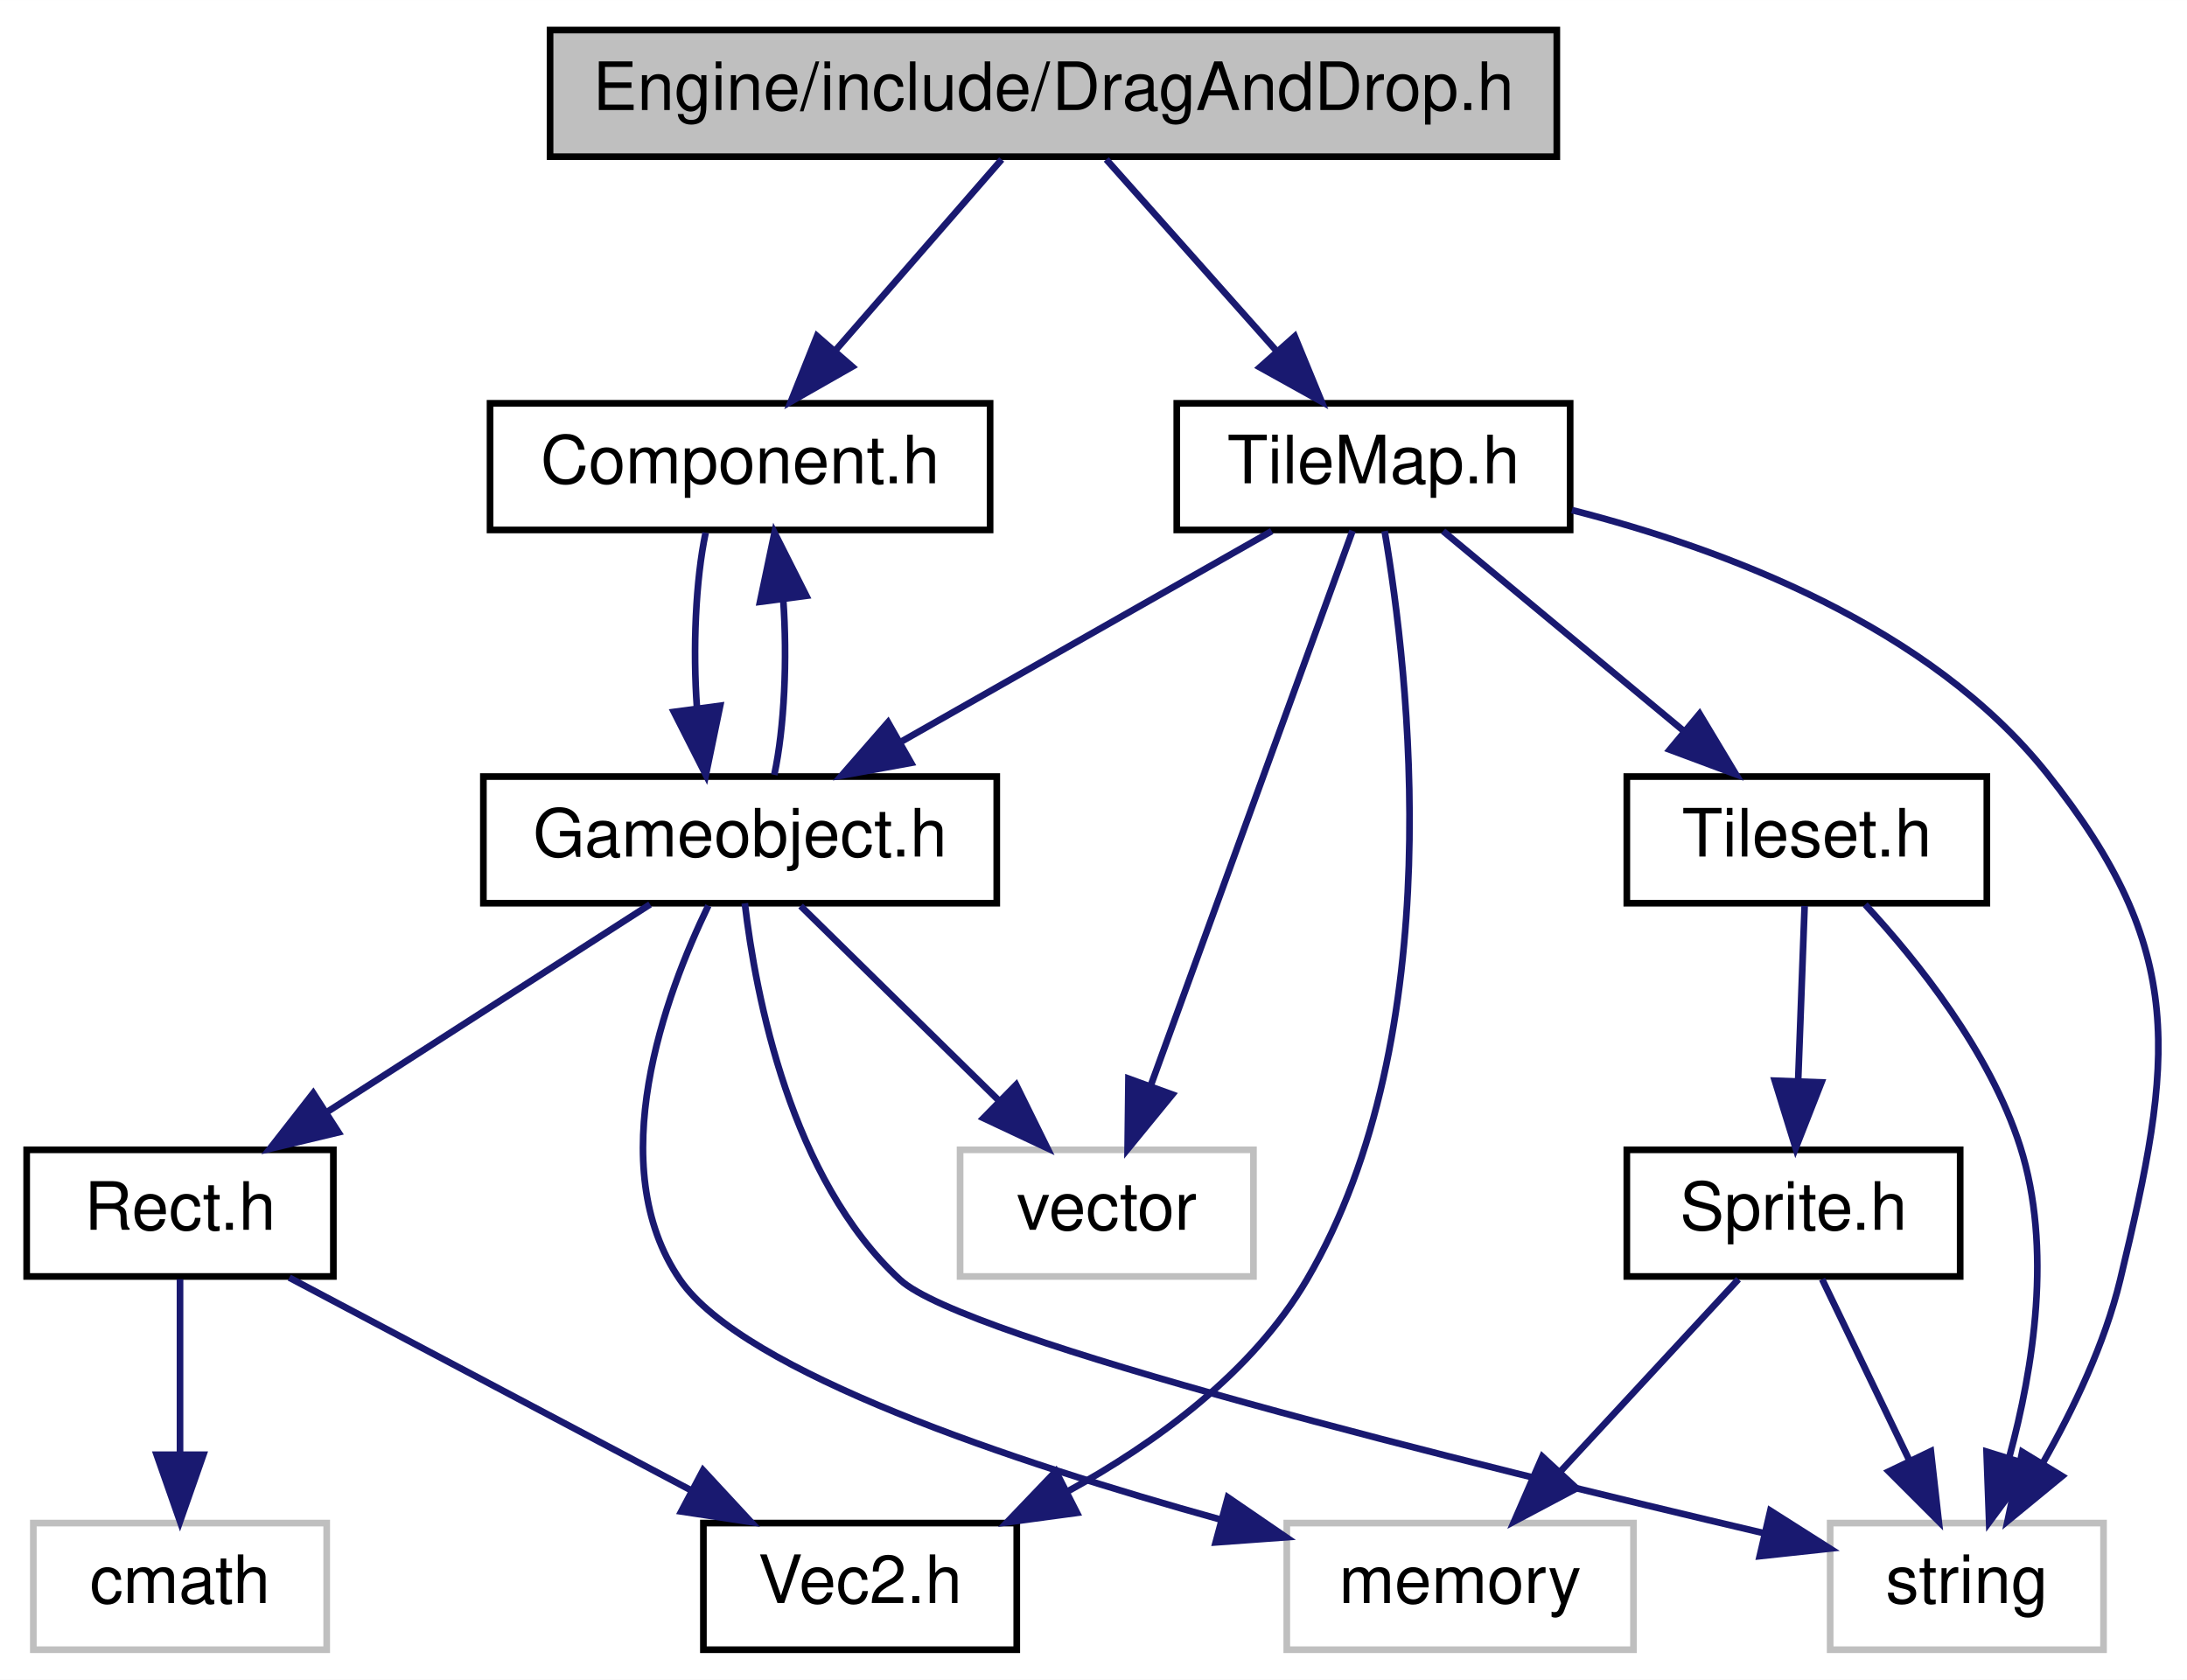
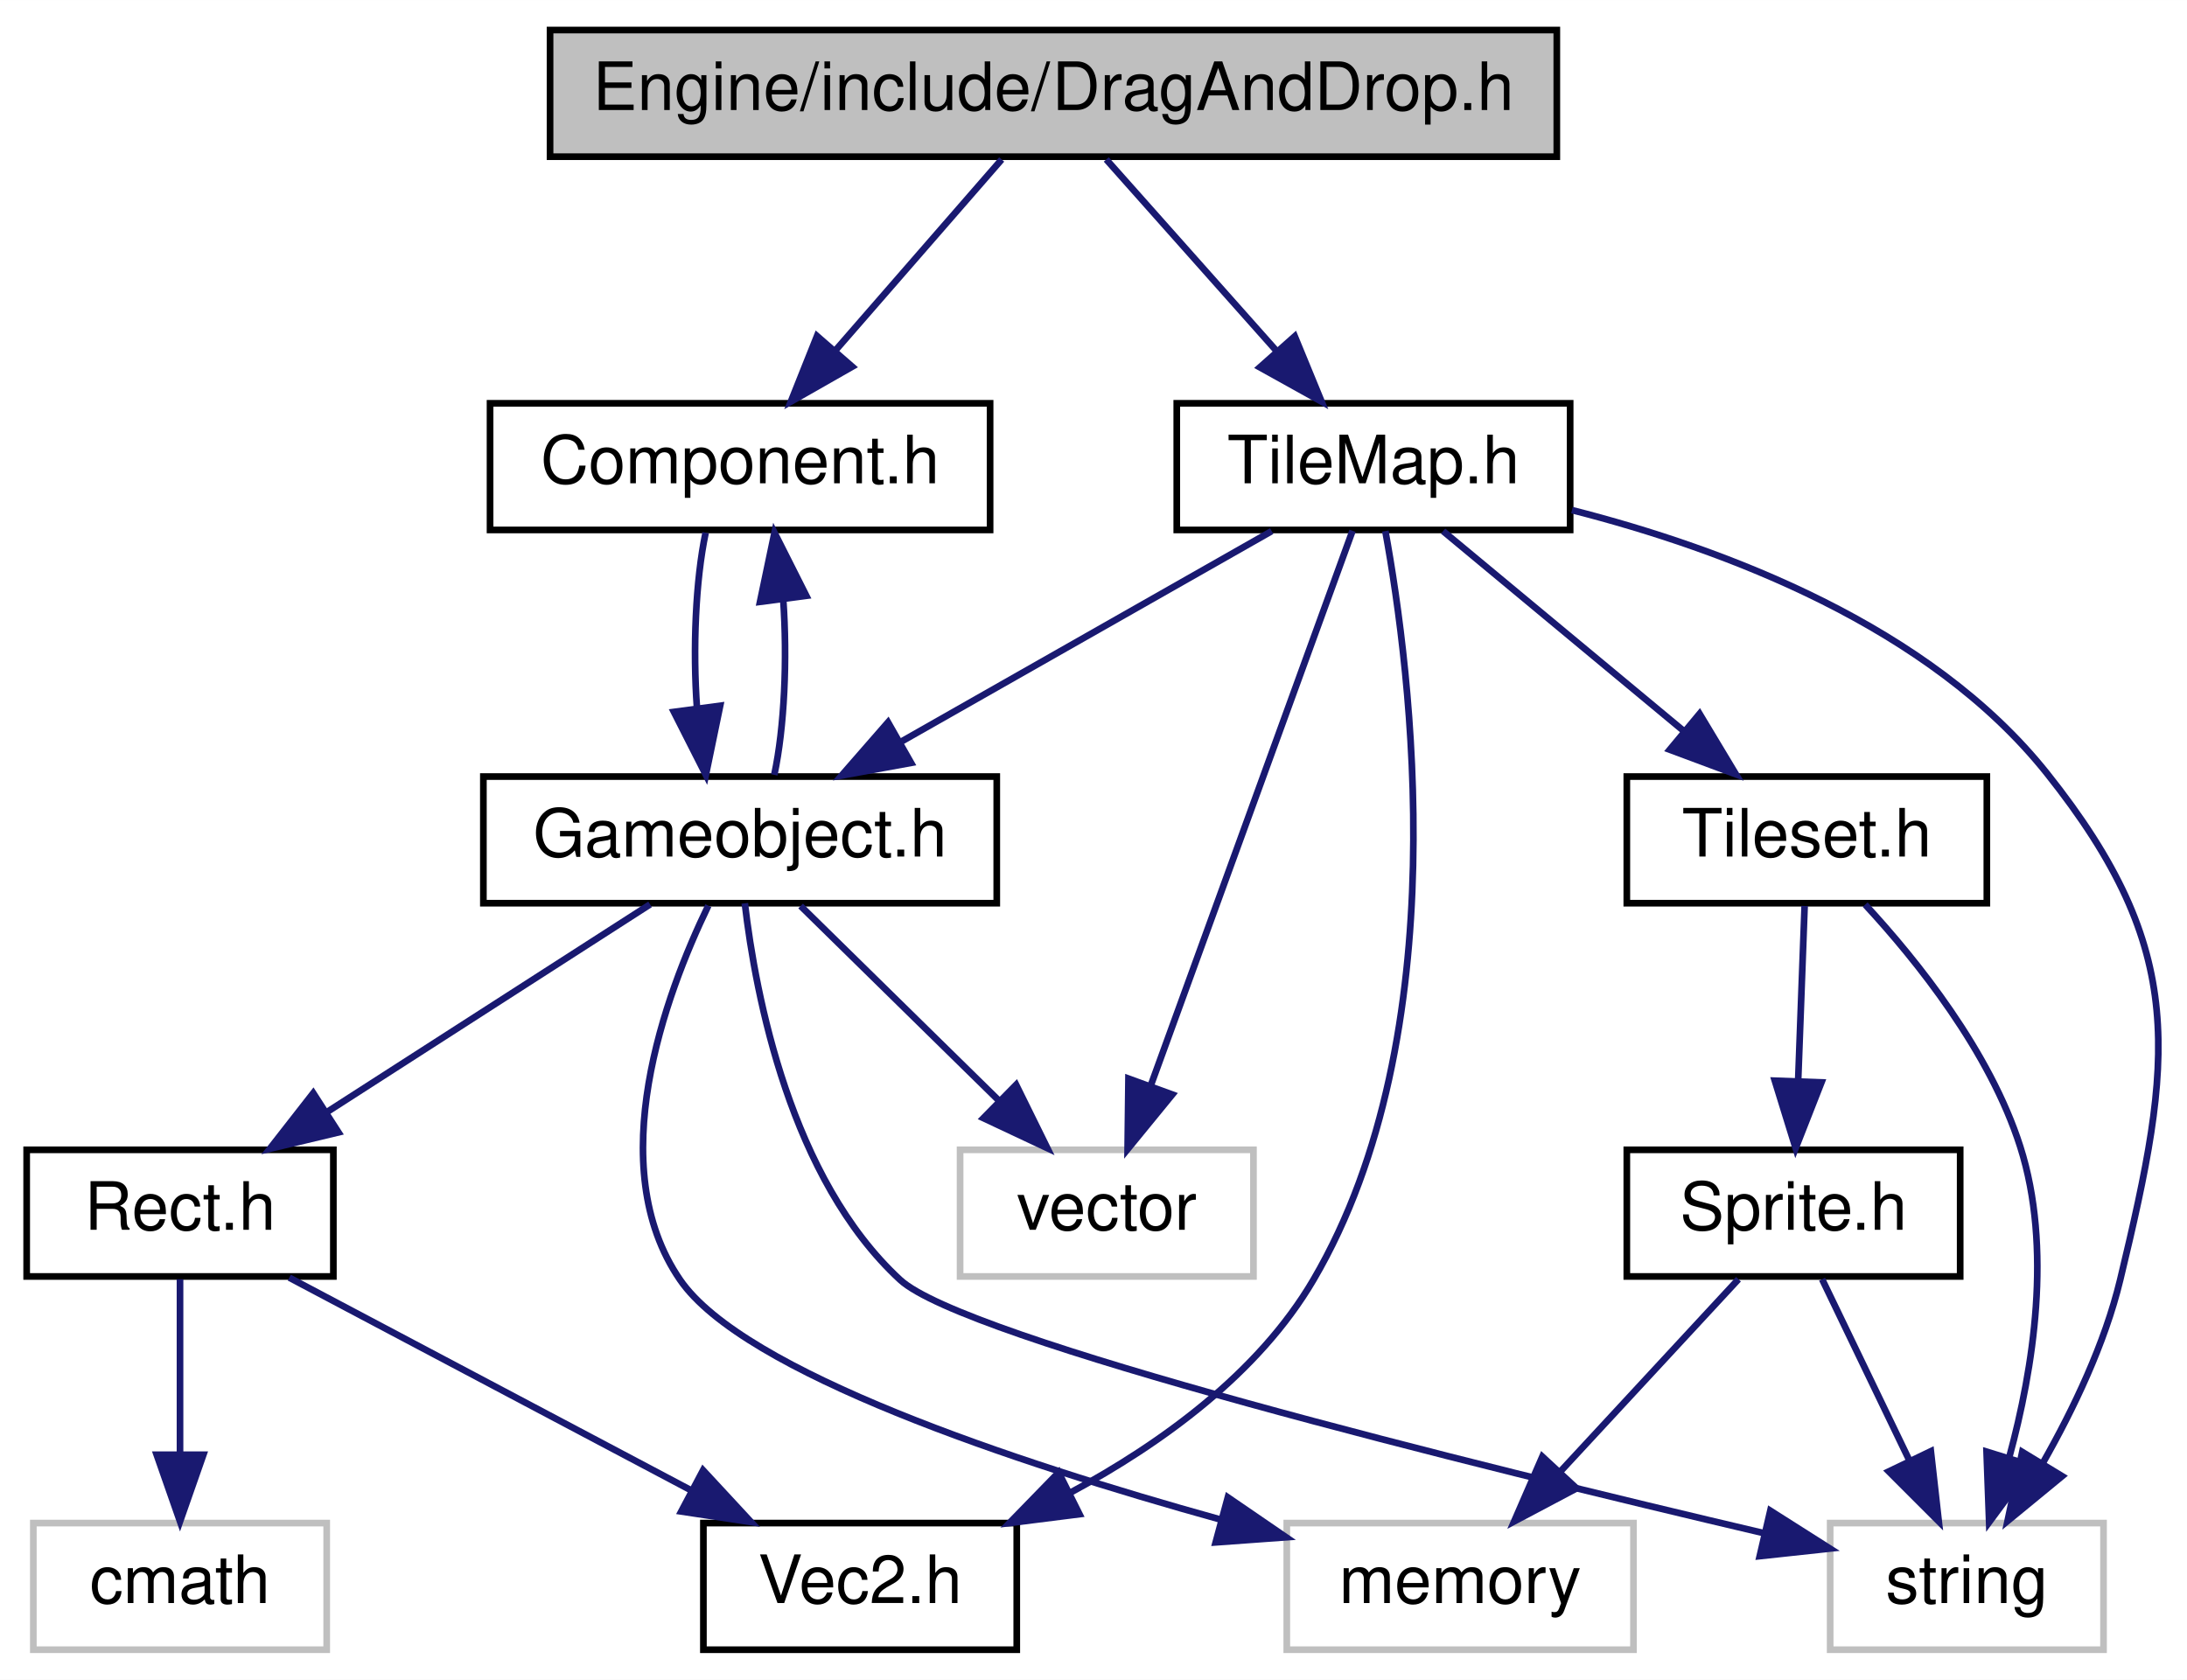
<svg xmlns="http://www.w3.org/2000/svg" xmlns:xlink="http://www.w3.org/1999/xlink" width="328pt" height="252pt" viewBox="0.00 0.00 328.02 252.00">
  <g id="graph0" class="graph" transform="scale(1 1) rotate(0) translate(4 248)">
    <polygon fill="white" stroke="none" points="-4,4 -4,-248 324.016,-248 324.016,4 -4,4" />
    <g id="node1" class="node">
      <polygon fill="#bfbfbf" stroke="black" points="78.5,-224.5 78.5,-243.5 229.5,-243.5 229.5,-224.5 78.5,-224.5" />
      <text text-anchor="middle" x="154" y="-231.5" font-family="Helvetica,sans-Serif" font-size="10.00">Engine/include/DragAndDrop.h</text>
    </g>
    <g id="node2" class="node">
      <g id="a_node2">
        <a xlink:href="Component_8h.html" target="_top" xlink:title="Component.h">
          <polygon fill="white" stroke="black" points="69.5,-168.5 69.5,-187.5 144.5,-187.5 144.5,-168.5 69.5,-168.5" />
          <text text-anchor="middle" x="107" y="-175.5" font-family="Helvetica,sans-Serif" font-size="10.00">Component.h</text>
        </a>
      </g>
    </g>
    <g id="edge1" class="edge">
      <path fill="none" stroke="midnightblue" d="M146.239,-224.083C139.463,-216.298 129.457,-204.801 121.245,-195.367" />
      <polygon fill="midnightblue" stroke="midnightblue" points="123.822,-192.996 114.617,-187.751 118.542,-197.592 123.822,-192.996" />
    </g>
    <g id="node10" class="node">
      <g id="a_node10">
        <a xlink:href="TileMap_8h.html" target="_top" xlink:title="TileMap.h">
          <polygon fill="white" stroke="black" points="172.5,-168.5 172.5,-187.5 231.5,-187.5 231.5,-168.5 172.5,-168.5" />
          <text text-anchor="middle" x="202" y="-175.5" font-family="Helvetica,sans-Serif" font-size="10.00">TileMap.h</text>
        </a>
      </g>
    </g>
    <g id="edge10" class="edge">
      <path fill="none" stroke="midnightblue" d="M161.926,-224.083C168.846,-216.298 179.065,-204.801 187.452,-195.367" />
      <polygon fill="midnightblue" stroke="midnightblue" points="190.194,-197.55 194.221,-187.751 184.962,-192.9 190.194,-197.55" />
    </g>
    <g id="node3" class="node">
      <g id="a_node3">
        <a xlink:href="Gameobject_8h.html" target="_top" xlink:title="Gameobject.h">
          <polygon fill="white" stroke="black" points="68.5,-112.5 68.5,-131.5 145.5,-131.5 145.5,-112.5 68.5,-112.5" />
          <text text-anchor="middle" x="107" y="-119.5" font-family="Helvetica,sans-Serif" font-size="10.00">Gameobject.h</text>
        </a>
      </g>
    </g>
    <g id="edge2" class="edge">
      <path fill="none" stroke="midnightblue" d="M101.834,-168.083C100.324,-160.927 99.894,-150.635 100.542,-141.691" />
      <polygon fill="midnightblue" stroke="midnightblue" points="104.015,-142.126 101.869,-131.751 97.077,-141.2 104.015,-142.126" />
    </g>
    <g id="edge9" class="edge">
      <path fill="none" stroke="midnightblue" d="M112.131,-131.751C113.657,-138.858 114.104,-149.136 113.472,-158.101" />
      <polygon fill="midnightblue" stroke="midnightblue" points="109.993,-157.713 112.166,-168.083 116.934,-158.622 109.993,-157.713" />
    </g>
    <g id="node4" class="node">
      <polygon fill="white" stroke="#bfbfbf" points="140,-56.5 140,-75.5 184,-75.5 184,-56.5 140,-56.5" />
      <text text-anchor="middle" x="162" y="-63.5" font-family="Helvetica,sans-Serif" font-size="10.00">vector</text>
    </g>
    <g id="edge3" class="edge">
      <path fill="none" stroke="midnightblue" d="M116.082,-112.083C124.171,-104.141 136.195,-92.335 145.91,-82.797" />
      <polygon fill="midnightblue" stroke="midnightblue" points="148.403,-85.254 153.087,-75.751 143.499,-80.26 148.403,-85.254" />
    </g>
    <g id="node5" class="node">
      <polygon fill="white" stroke="#bfbfbf" points="189,-0.5 189,-19.5 241,-19.5 241,-0.5 189,-0.5" />
      <text text-anchor="middle" x="215" y="-7.5" font-family="Helvetica,sans-Serif" font-size="10.00">memory</text>
    </g>
    <g id="edge4" class="edge">
      <path fill="none" stroke="midnightblue" d="M102.236,-112.131C95.763,-98.734 86.262,-73.091 98,-56 107.52,-42.139 148.179,-28.615 178.915,-20.072" />
      <polygon fill="midnightblue" stroke="midnightblue" points="180.159,-23.361 188.898,-17.372 178.331,-16.604 180.159,-23.361" />
    </g>
    <g id="node6" class="node">
      <g id="a_node6">
        <a xlink:href="Rect_8h.html" target="_top" xlink:title="Rect.h">
          <polygon fill="white" stroke="black" points="0,-56.5 0,-75.5 46,-75.5 46,-56.5 0,-56.5" />
          <text text-anchor="middle" x="23" y="-63.5" font-family="Helvetica,sans-Serif" font-size="10.00">Rect.h</text>
        </a>
      </g>
    </g>
    <g id="edge5" class="edge">
      <path fill="none" stroke="midnightblue" d="M93.504,-112.324C80.4,-103.9 60.288,-90.971 44.893,-81.074" />
      <polygon fill="midnightblue" stroke="midnightblue" points="46.767,-78.118 36.463,-75.654 42.982,-84.006 46.767,-78.118" />
    </g>
    <g id="node9" class="node">
      <polygon fill="white" stroke="#bfbfbf" points="270.5,-0.5 270.5,-19.5 311.5,-19.5 311.5,-0.5 270.5,-0.5" />
      <text text-anchor="middle" x="291" y="-7.5" font-family="Helvetica,sans-Serif" font-size="10.00">string</text>
    </g>
    <g id="edge8" class="edge">
      <path fill="none" stroke="midnightblue" d="M107.715,-112.483C109.341,-98.615 114.562,-71.18 131,-56 140.617,-47.119 216.985,-28.22 260.646,-17.966" />
      <polygon fill="midnightblue" stroke="midnightblue" points="261.521,-21.356 270.464,-15.676 259.931,-14.539 261.521,-21.356" />
    </g>
    <g id="node7" class="node">
      <g id="a_node7">
        <a xlink:href="Vec2_8h.html" target="_top" xlink:title="Vec2.h">
          <polygon fill="white" stroke="black" points="101.5,-0.5 101.5,-19.5 148.5,-19.5 148.5,-0.5 101.5,-0.5" />
          <text text-anchor="middle" x="125" y="-7.5" font-family="Helvetica,sans-Serif" font-size="10.00">Vec2.h</text>
        </a>
      </g>
    </g>
    <g id="edge6" class="edge">
      <path fill="none" stroke="midnightblue" d="M39.388,-56.324C55.671,-47.703 80.868,-34.364 99.716,-24.386" />
      <polygon fill="midnightblue" stroke="midnightblue" points="101.452,-27.427 108.653,-19.654 98.177,-21.24 101.452,-27.427" />
    </g>
    <g id="node8" class="node">
      <polygon fill="white" stroke="#bfbfbf" points="1,-0.5 1,-19.5 45,-19.5 45,-0.5 1,-0.5" />
      <text text-anchor="middle" x="23" y="-7.5" font-family="Helvetica,sans-Serif" font-size="10.00">cmath</text>
    </g>
    <g id="edge7" class="edge">
      <path fill="none" stroke="midnightblue" d="M23,-56.083C23,-49.006 23,-38.861 23,-29.986" />
      <polygon fill="midnightblue" stroke="midnightblue" points="26.5,-29.751 23,-19.751 19.5,-29.751 26.5,-29.751" />
    </g>
    <g id="edge19" class="edge">
      <path fill="none" stroke="midnightblue" d="M186.737,-168.324C171.779,-159.822 148.745,-146.729 131.273,-136.797" />
      <polygon fill="midnightblue" stroke="midnightblue" points="132.649,-133.553 122.226,-131.655 129.19,-139.639 132.649,-133.553" />
    </g>
    <g id="edge12" class="edge">
      <path fill="none" stroke="midnightblue" d="M198.861,-168.368C192.377,-150.537 177.38,-109.295 168.644,-85.272" />
      <polygon fill="midnightblue" stroke="midnightblue" points="171.831,-83.793 165.124,-75.591 165.252,-86.186 171.831,-83.793" />
    </g>
    <g id="edge18" class="edge">
-       <path fill="none" stroke="midnightblue" d="M203.677,-168.333C207.259,-147.363 213.665,-92.899 192,-56 183.815,-42.059 169.399,-31.544 156.031,-24.198" />
-       <polygon fill="midnightblue" stroke="midnightblue" points="157.532,-21.035 147.033,-19.616 154.355,-27.273 157.532,-21.035" />
+       <path fill="none" stroke="midnightblue" d="M203.783,-168.332C207.614,-147.36 214.626,-92.891 193,-56 184.74,-41.91 170.113,-31.38 156.537,-24.063" />
+       <polygon fill="midnightblue" stroke="midnightblue" points="157.907,-20.835 147.396,-19.506 154.784,-27.1 157.907,-20.835" />
    </g>
    <g id="edge11" class="edge">
      <path fill="none" stroke="midnightblue" d="M231.774,-171.476C254.722,-165.631 285.415,-154.069 303,-132 324.269,-105.308 321.988,-89.182 314,-56 311.693,-46.418 306.983,-36.581 302.422,-28.558" />
      <polygon fill="midnightblue" stroke="midnightblue" points="305.289,-26.537 297.105,-19.809 299.308,-30.173 305.289,-26.537" />
    </g>
    <g id="node11" class="node">
      <g id="a_node11">
        <a xlink:href="Tileset_8h.html" target="_top" xlink:title="Tileset.h">
          <polygon fill="white" stroke="black" points="240,-112.5 240,-131.5 294,-131.5 294,-112.5 240,-112.5" />
          <text text-anchor="middle" x="267" y="-119.5" font-family="Helvetica,sans-Serif" font-size="10.00">Tileset.h</text>
        </a>
      </g>
    </g>
    <g id="edge13" class="edge">
      <path fill="none" stroke="midnightblue" d="M212.443,-168.324C222.146,-160.263 236.815,-148.077 248.5,-138.369" />
      <polygon fill="midnightblue" stroke="midnightblue" points="250.911,-140.916 256.367,-131.834 246.438,-135.532 250.911,-140.916" />
    </g>
    <g id="edge14" class="edge">
      <path fill="none" stroke="midnightblue" d="M275.751,-112.286C283.563,-103.84 294.451,-90.246 299,-76 303.863,-60.769 300.97,-42.657 297.374,-29.426" />
      <polygon fill="midnightblue" stroke="midnightblue" points="300.642,-28.149 294.343,-19.63 293.955,-30.218 300.642,-28.149" />
    </g>
    <g id="node12" class="node">
      <g id="a_node12">
        <a xlink:href="Sprite_8h.html" target="_top" xlink:title="Sprite.h">
          <polygon fill="white" stroke="black" points="240,-56.5 240,-75.5 290,-75.5 290,-56.5 240,-56.5" />
          <text text-anchor="middle" x="265" y="-63.5" font-family="Helvetica,sans-Serif" font-size="10.00">Sprite.h</text>
        </a>
      </g>
    </g>
    <g id="edge15" class="edge">
      <path fill="none" stroke="midnightblue" d="M266.67,-112.083C266.408,-105.006 266.032,-94.861 265.703,-85.987" />
      <polygon fill="midnightblue" stroke="midnightblue" points="269.192,-85.615 265.324,-75.751 262.197,-85.874 269.192,-85.615" />
    </g>
    <g id="edge17" class="edge">
      <path fill="none" stroke="midnightblue" d="M256.744,-56.083C249.535,-48.298 238.89,-36.801 230.154,-27.366" />
      <polygon fill="midnightblue" stroke="midnightblue" points="232.465,-24.711 223.103,-19.751 227.329,-29.467 232.465,-24.711" />
    </g>
    <g id="edge16" class="edge">
      <path fill="none" stroke="midnightblue" d="M269.293,-56.083C272.852,-48.691 278.022,-37.953 282.424,-28.811" />
      <polygon fill="midnightblue" stroke="midnightblue" points="285.602,-30.279 286.787,-19.751 279.295,-27.243 285.602,-30.279" />
    </g>
  </g>
</svg>
